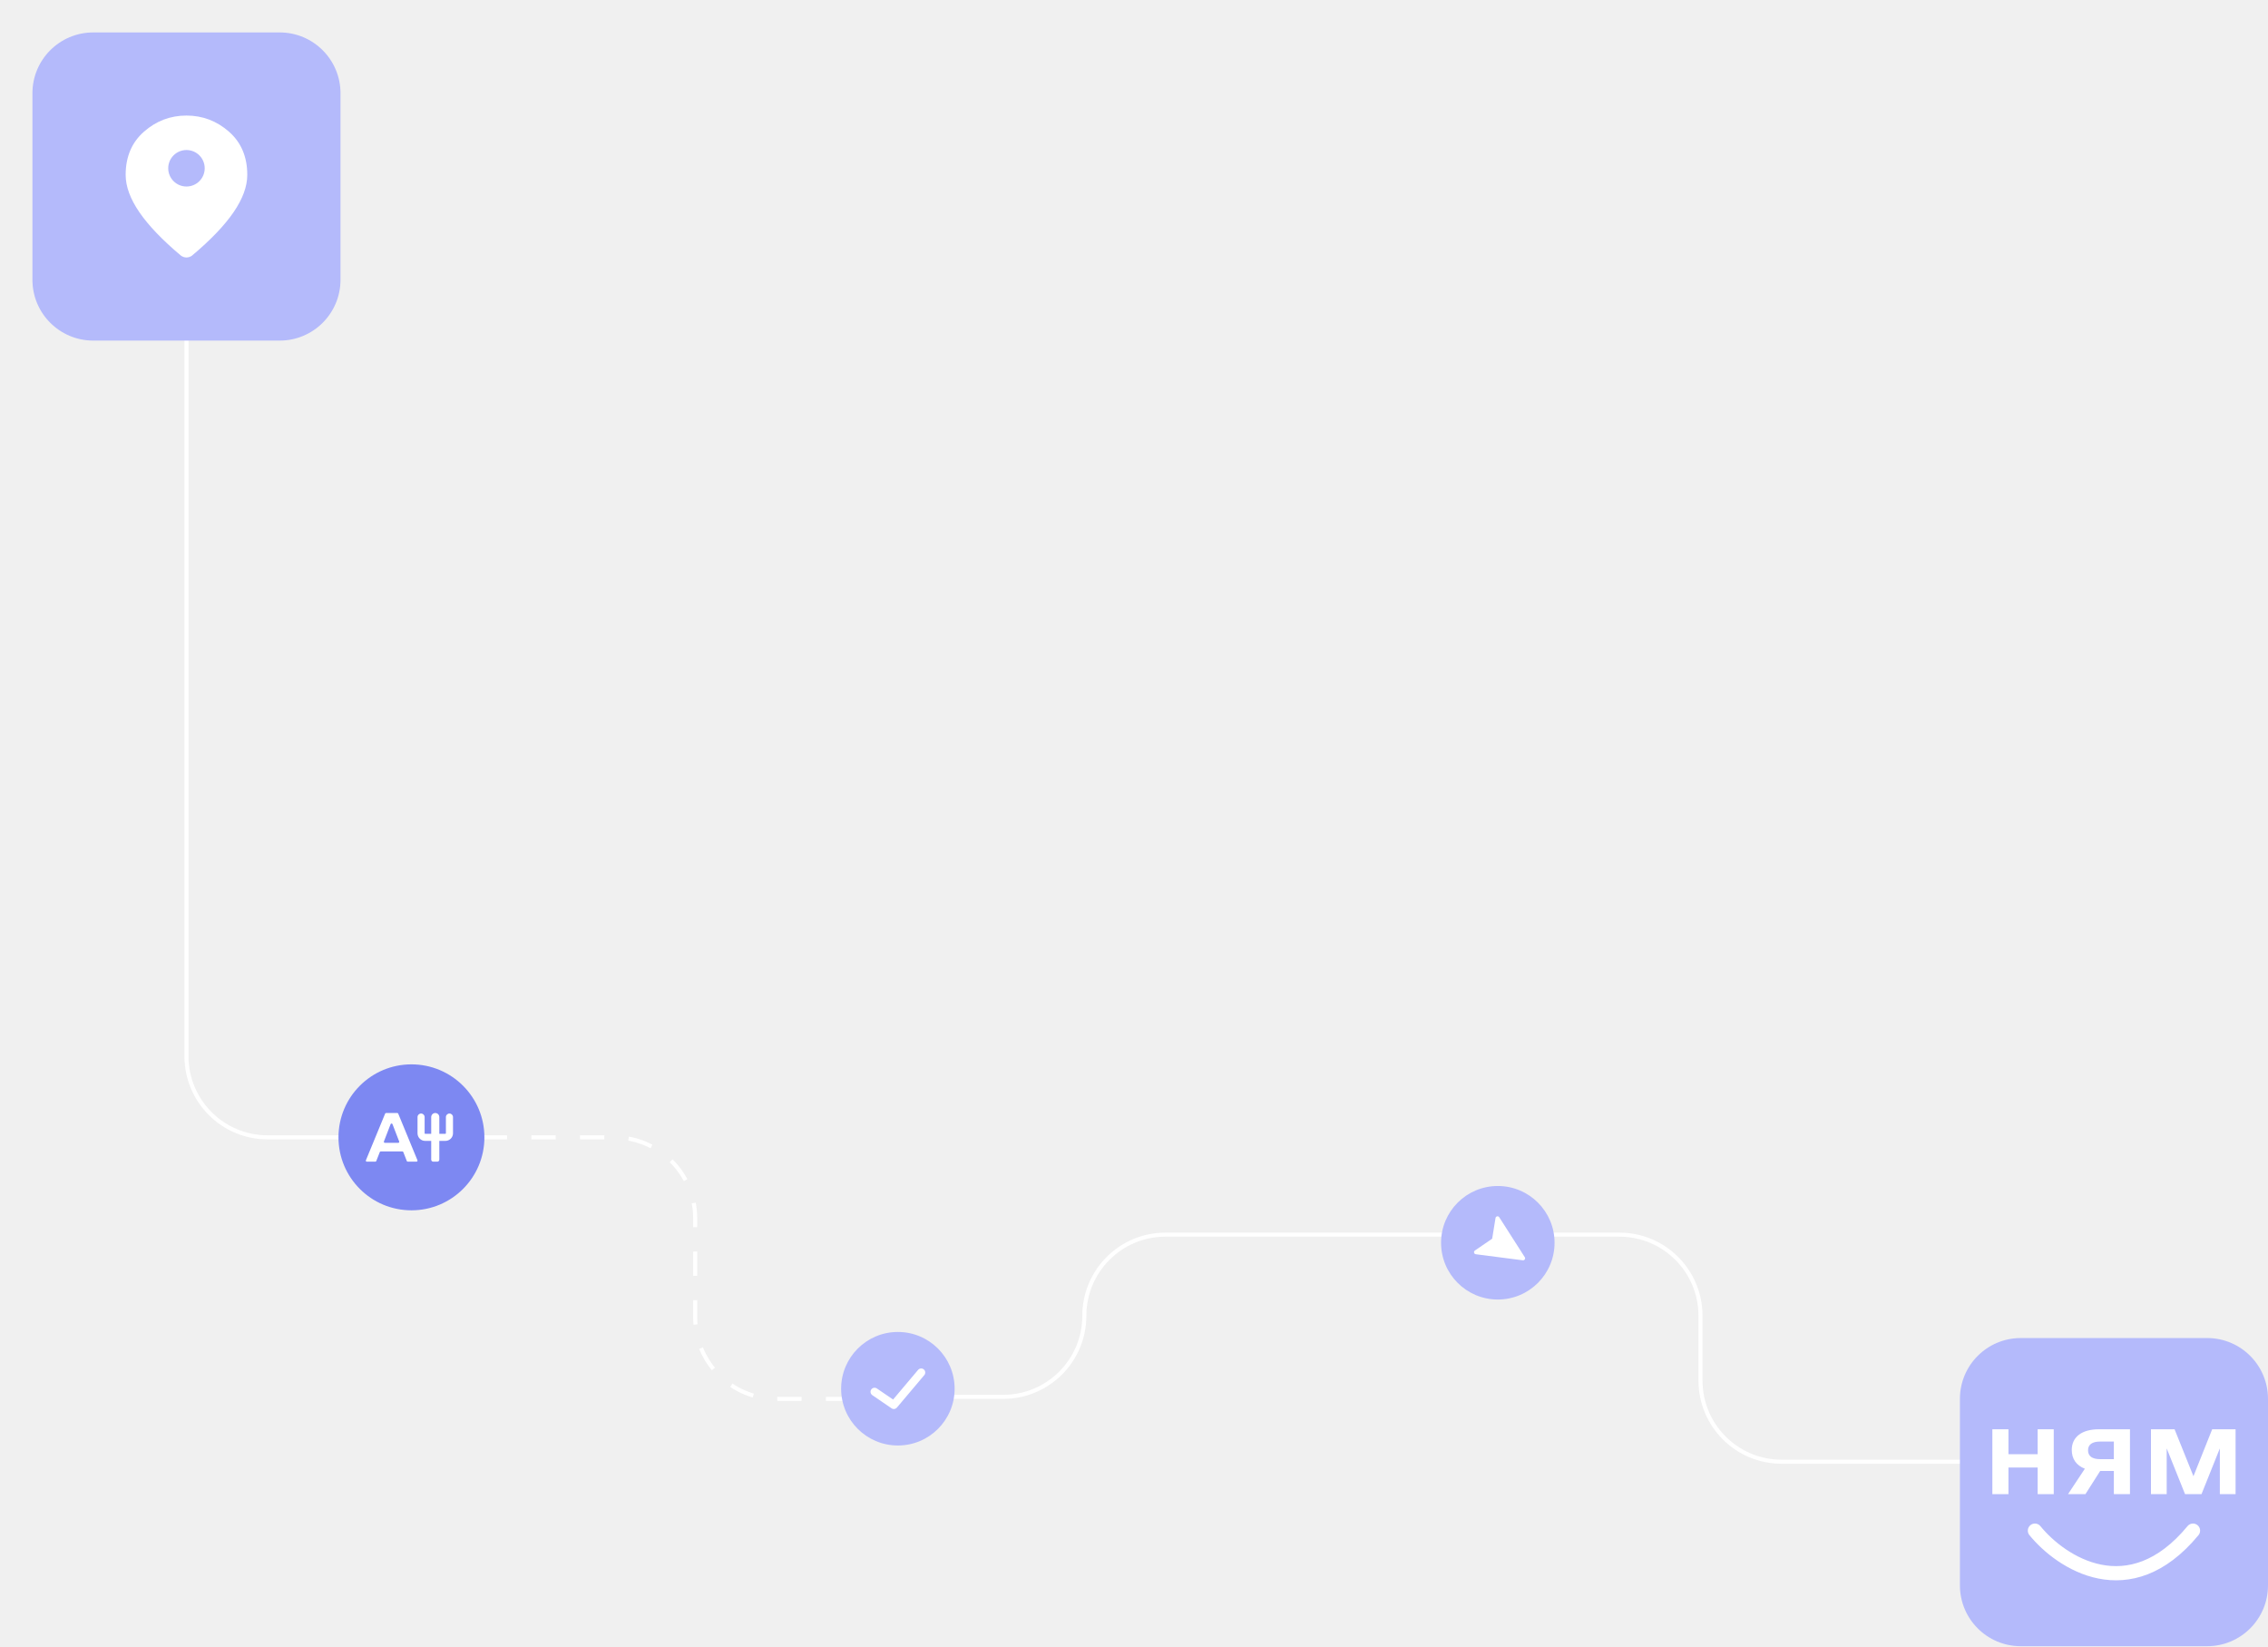
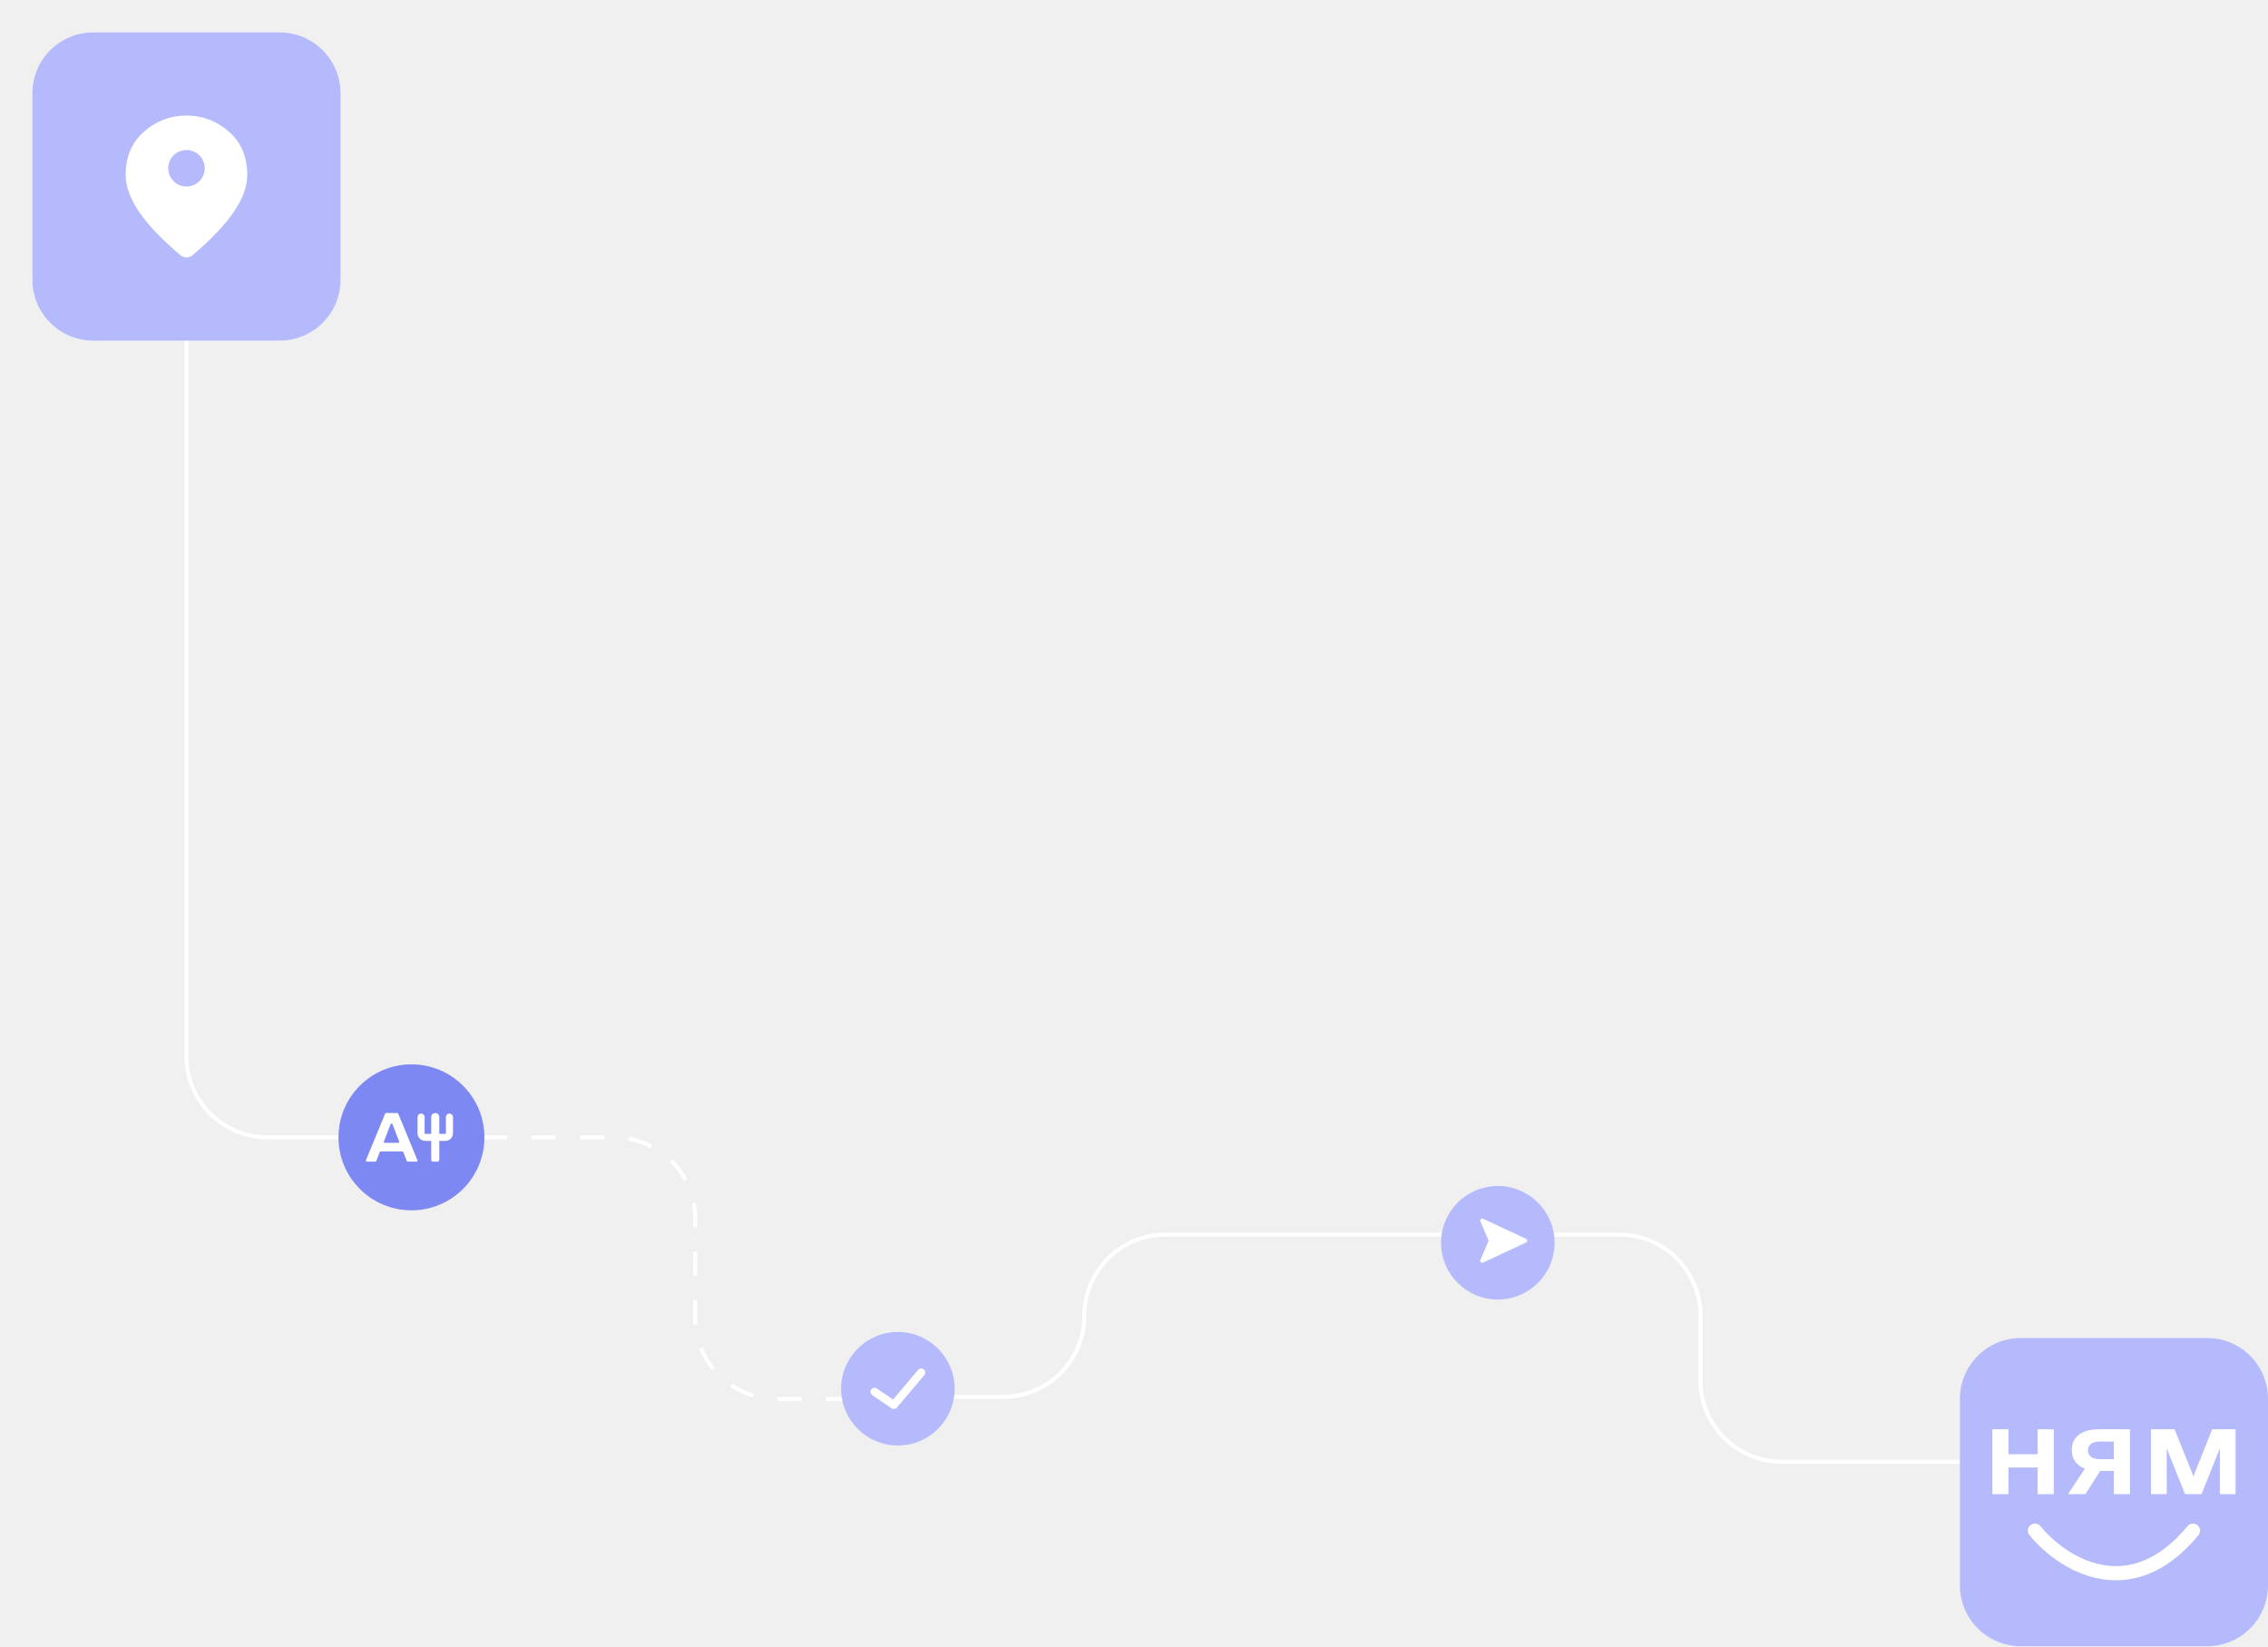
<svg xmlns="http://www.w3.org/2000/svg" width="1119" height="812" viewBox="0 0 1119 812" fill="none">
  <path d="M436 689H495C517.091 689 535 671.091 535 649V649C535 626.909 552.909 609 575 609H799C821.091 609 839 626.909 839 649V681C839 703.091 856.909 721 879 721H1028" stroke="white" stroke-width="2" />
  <path d="M92 102.5V521C92 543.091 109.909 561 132 561H197.5" stroke="white" stroke-width="2" />
  <path d="M443.5 690H383C360.909 690 343 672.091 343 650V601C343 578.909 325.091 561 303 561H201.5" stroke="white" stroke-width="2" stroke-linejoin="round" stroke-dasharray="12 12" />
  <rect x="767" y="641" width="56" height="56" rx="28" transform="rotate(180 767 641)" fill="#B4BAFB" />
-   <path d="M738.654 599.963C738.456 600.004 738.274 600.105 738.134 600.251C737.994 600.398 737.902 600.583 737.87 600.783L736.219 610.992L727.688 616.838C727.523 616.951 727.396 617.111 727.323 617.297C727.25 617.483 727.234 617.687 727.278 617.882L727.281 617.897C727.328 618.094 727.435 618.272 727.585 618.408C727.736 618.543 727.924 618.629 728.125 618.655L751.342 621.655C751.53 621.68 751.723 621.65 751.895 621.569C752.068 621.489 752.214 621.36 752.316 621.199C752.418 621.039 752.472 620.852 752.472 620.661C752.471 620.471 752.416 620.284 752.313 620.124L739.7 600.403C739.59 600.233 739.432 600.099 739.245 600.021C739.058 599.942 738.852 599.922 738.653 599.963L738.654 599.963Z" fill="white" />
+   <path d="M730.619 601.353C730.473 601.494 730.374 601.676 730.334 601.875C730.294 602.073 730.315 602.28 730.395 602.466L734.468 611.971L730.395 621.477C730.316 621.66 730.294 621.864 730.332 622.06C730.369 622.256 730.465 622.437 730.607 622.578L730.618 622.59C730.763 622.73 730.948 622.824 731.148 622.858C731.348 622.891 731.553 622.863 731.737 622.778L752.95 612.878C753.123 612.798 753.269 612.67 753.372 612.509C753.474 612.349 753.529 612.162 753.529 611.971C753.529 611.781 753.474 611.594 753.372 611.434C753.27 611.273 753.123 611.145 752.951 611.064L731.737 601.165C731.554 601.079 731.348 601.052 731.148 601.085C730.948 601.119 730.763 601.213 730.618 601.354L730.619 601.353Z" fill="white" />
  <rect x="415" y="657" width="56" height="56" rx="28" fill="#B4BAFB" />
  <path d="M431.5 686.512L441 693L454.5 677" stroke="white" stroke-width="4" stroke-linecap="round" stroke-linejoin="round" />
  <rect x="1119" y="660" width="152" height="152" rx="30" transform="rotate(90 1119 660)" fill="#B4BAFB" />
  <path d="M1005.35 705V717.295H990.942V705H983V737H990.942V723.863H1005.35V737H1013.29V705H1005.35Z" fill="white" />
  <path d="M1050.9 705H1035.57C1027.16 705 1022.18 708.789 1022.18 715.189C1022.18 719.653 1024.48 722.853 1028.64 724.453L1020.33 737H1028.92L1036.21 725.547H1042.95V737H1050.9V705ZM1036.12 719.737C1032.24 719.737 1030.21 718.221 1030.21 715.358C1030.21 712.579 1032.24 711.063 1036.12 711.063H1042.95V719.737H1036.12Z" fill="white" />
  <path d="M1103 705H1091.46L1082.22 728.158L1072.9 705H1061.26V737H1069.02V714.432L1078.07 737H1086.19L1095.24 714.432V737H1103V705Z" fill="white" />
  <path d="M1004 755C1016.91 770.847 1050.57 793.033 1082 755" stroke="white" stroke-width="7" stroke-linecap="round" />
  <rect x="168" y="16" width="152" height="152" rx="30" transform="rotate(90 168 16)" fill="#B4BAFB" />
  <path fill-rule="evenodd" clip-rule="evenodd" d="M90.5 126.732C91 126.911 91.5 127 92 127C92.5 127 93 126.911 93.5 126.732C94 126.554 94.438 126.316 94.812 126.019C103.938 118.35 110.75 111.232 115.25 104.664C119.75 98.094 122 91.955 122 86.248C122 77.331 118.984 70.227 112.951 64.936C106.921 59.645 99.938 57 92 57C84.062 57 77.079 59.645 71.049 64.936C65.016 70.227 62 77.331 62 86.248C62 91.955 64.25 98.094 68.75 104.664C73.25 111.232 80.062 118.35 89.188 126.019C89.562 126.316 90 126.554 90.5 126.732ZM92 92C96.971 92 101 87.971 101 83C101 78.029 96.971 74 92 74C87.029 74 83 78.029 83 83C83 87.971 87.029 92 92 92Z" fill="white" />
  <rect x="239" y="525" width="72" height="72" rx="36" transform="rotate(90 239 525)" fill="#7D88F2" />
  <path fill-rule="evenodd" clip-rule="evenodd" d="M207.753 549.25C208.72 549.25 209.503 550.034 209.503 551V559C209.503 559.138 209.615 559.25 209.753 559.25H219.753C219.891 559.25 220.003 559.138 220.003 559V551C220.003 550.034 220.787 549.25 221.753 549.25C222.72 549.25 223.503 550.034 223.503 551V559C223.503 561.071 221.824 562.75 219.753 562.75H209.753C207.682 562.75 206.003 561.071 206.003 559V551C206.003 550.034 206.787 549.25 207.753 549.25Z" fill="white" />
  <path d="M212.753 551C212.753 549.895 213.649 549 214.753 549C215.858 549 216.753 549.895 216.753 551V572C216.753 572.552 216.306 573 215.753 573H213.753C213.201 573 212.753 572.552 212.753 572V551Z" fill="white" />
  <path d="M200.714 572.682C200.789 572.874 200.974 573 201.18 573H205.503C205.859 573 206.101 572.638 205.965 572.309L196.479 549.309C196.402 549.122 196.219 549 196.017 549H190.483C190.281 549 190.098 549.122 190.021 549.309L180.535 572.309C180.399 572.638 180.641 573 180.997 573H185.188C185.394 573 185.579 572.874 185.654 572.682L187.384 568.265C187.46 568.073 187.644 567.947 187.85 567.947H198.518C198.724 567.947 198.909 568.073 198.984 568.265L200.714 572.682ZM189.888 563.716C189.537 563.716 189.295 563.363 189.421 563.036L192.718 554.502C192.882 554.076 193.486 554.076 193.65 554.502L196.947 563.036C197.073 563.363 196.831 563.716 196.48 563.716H189.888Z" fill="white" />
</svg>
